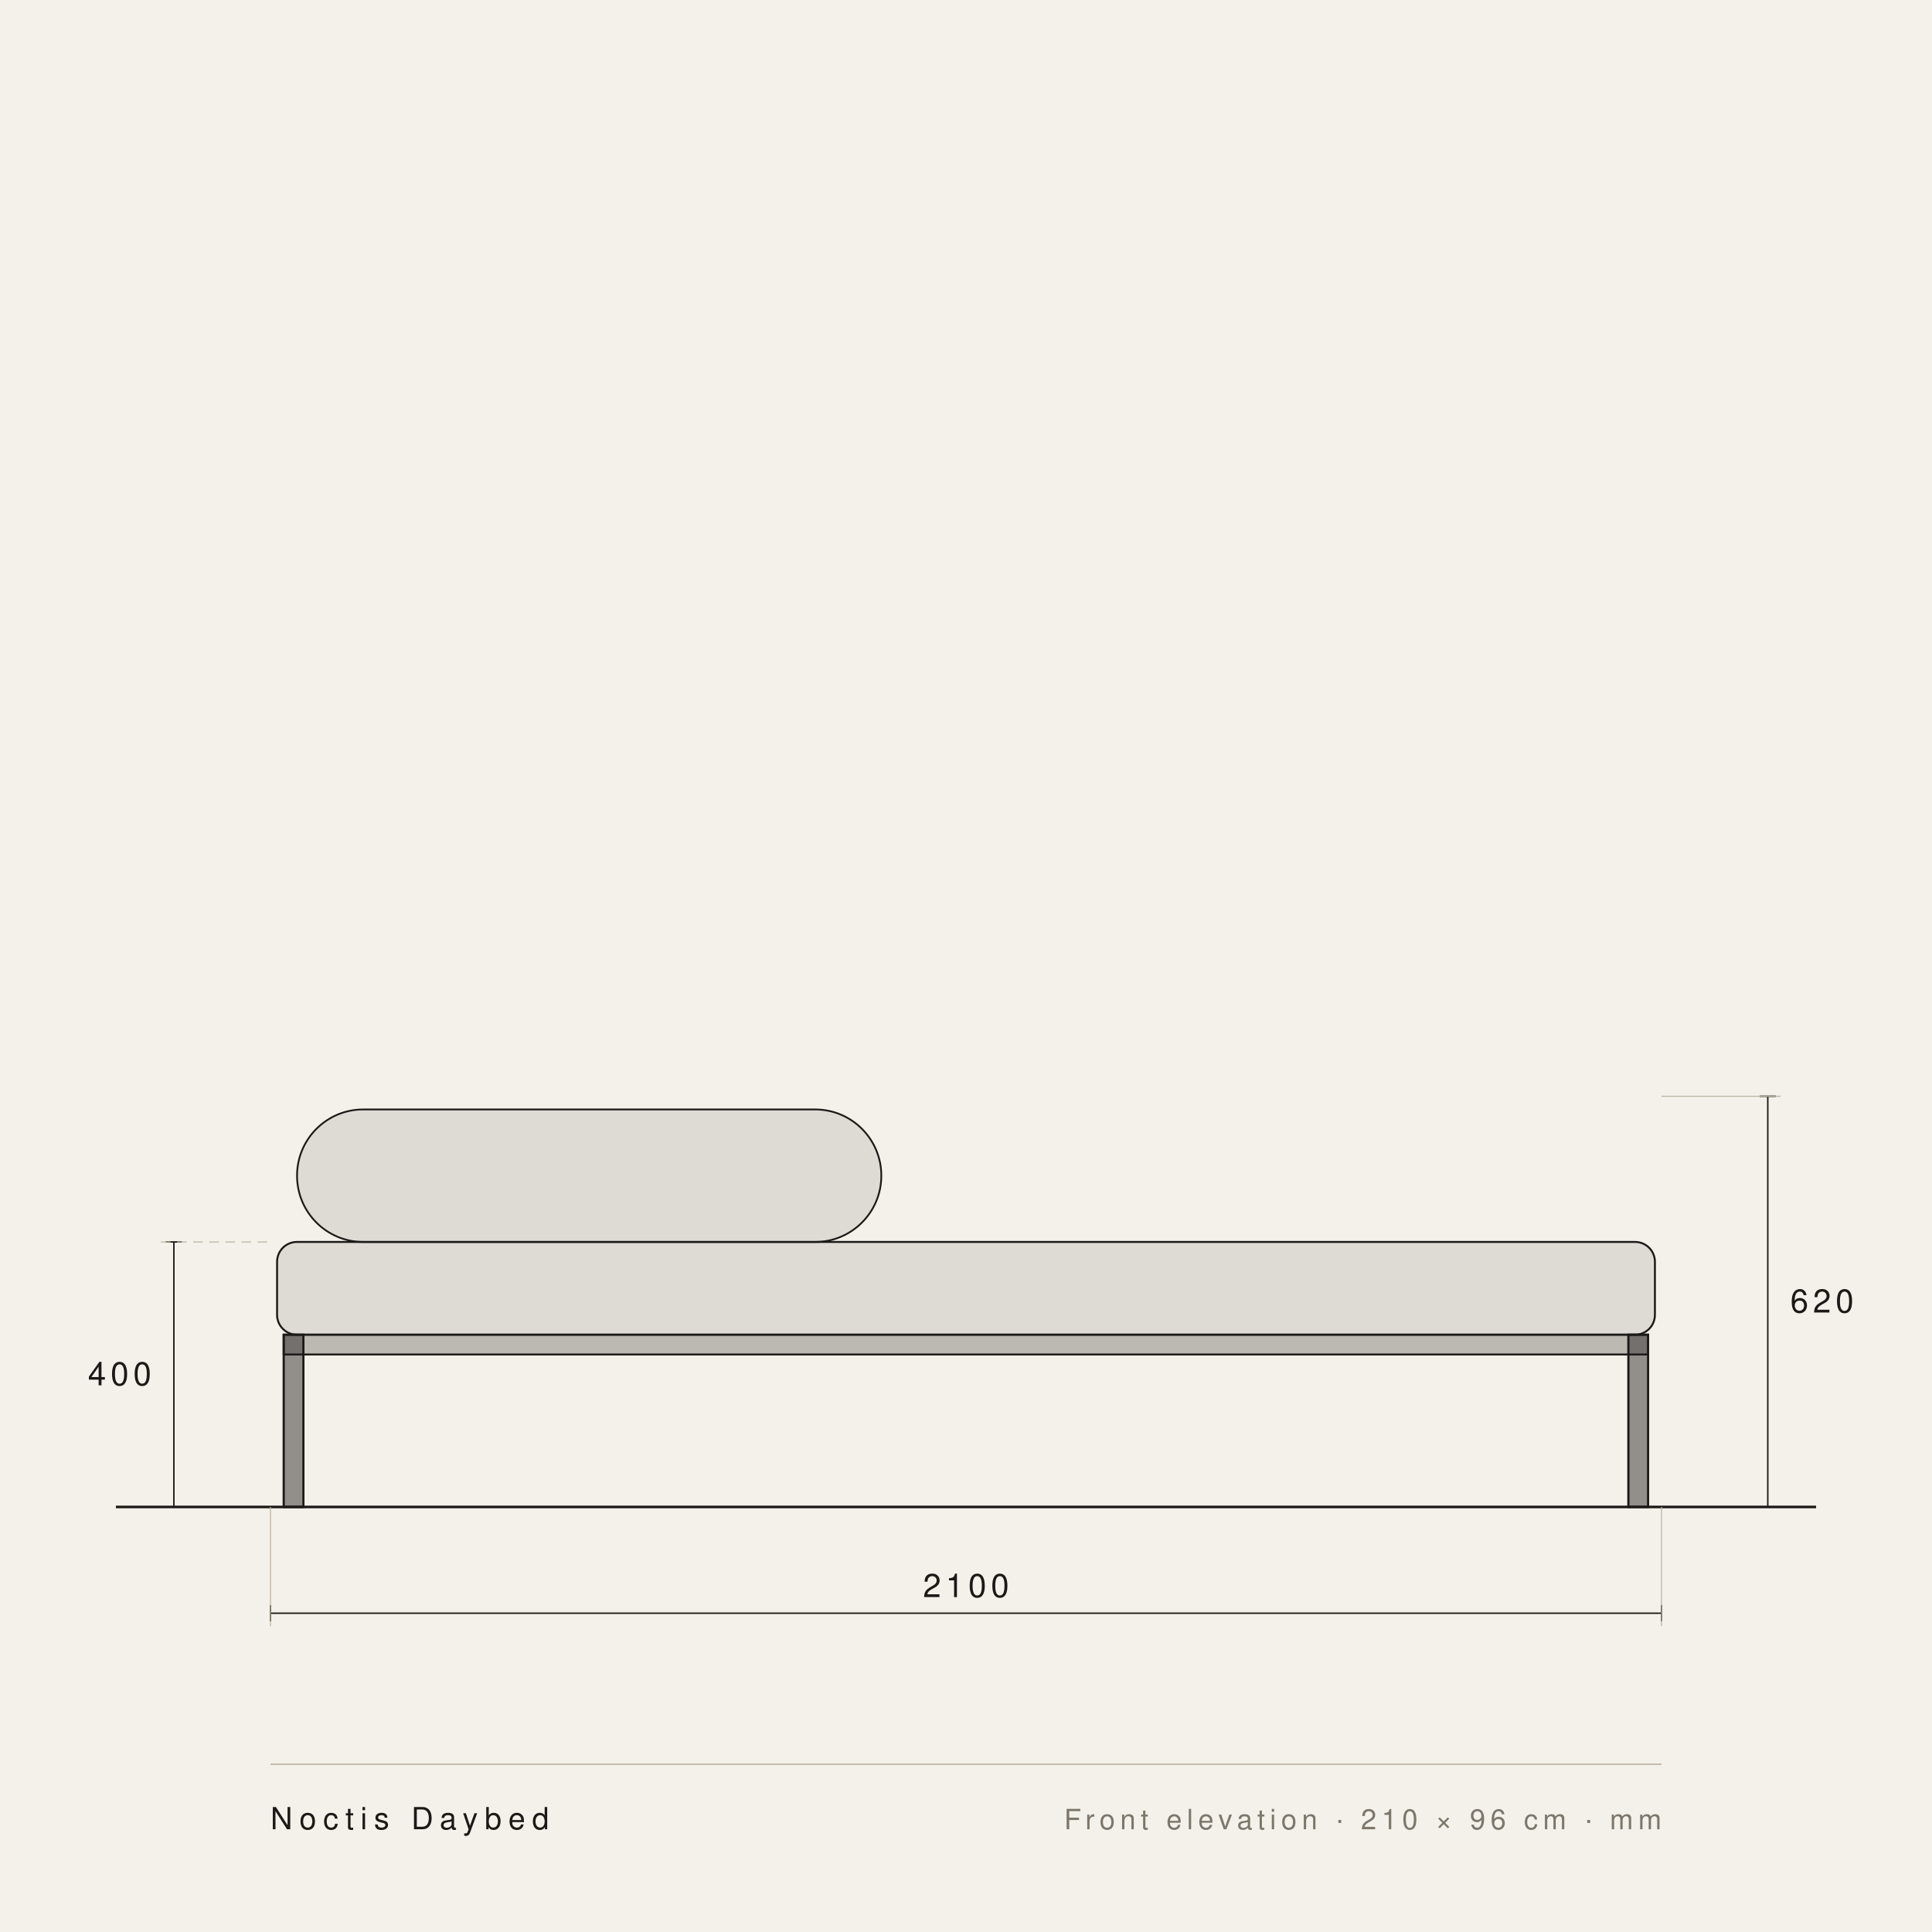
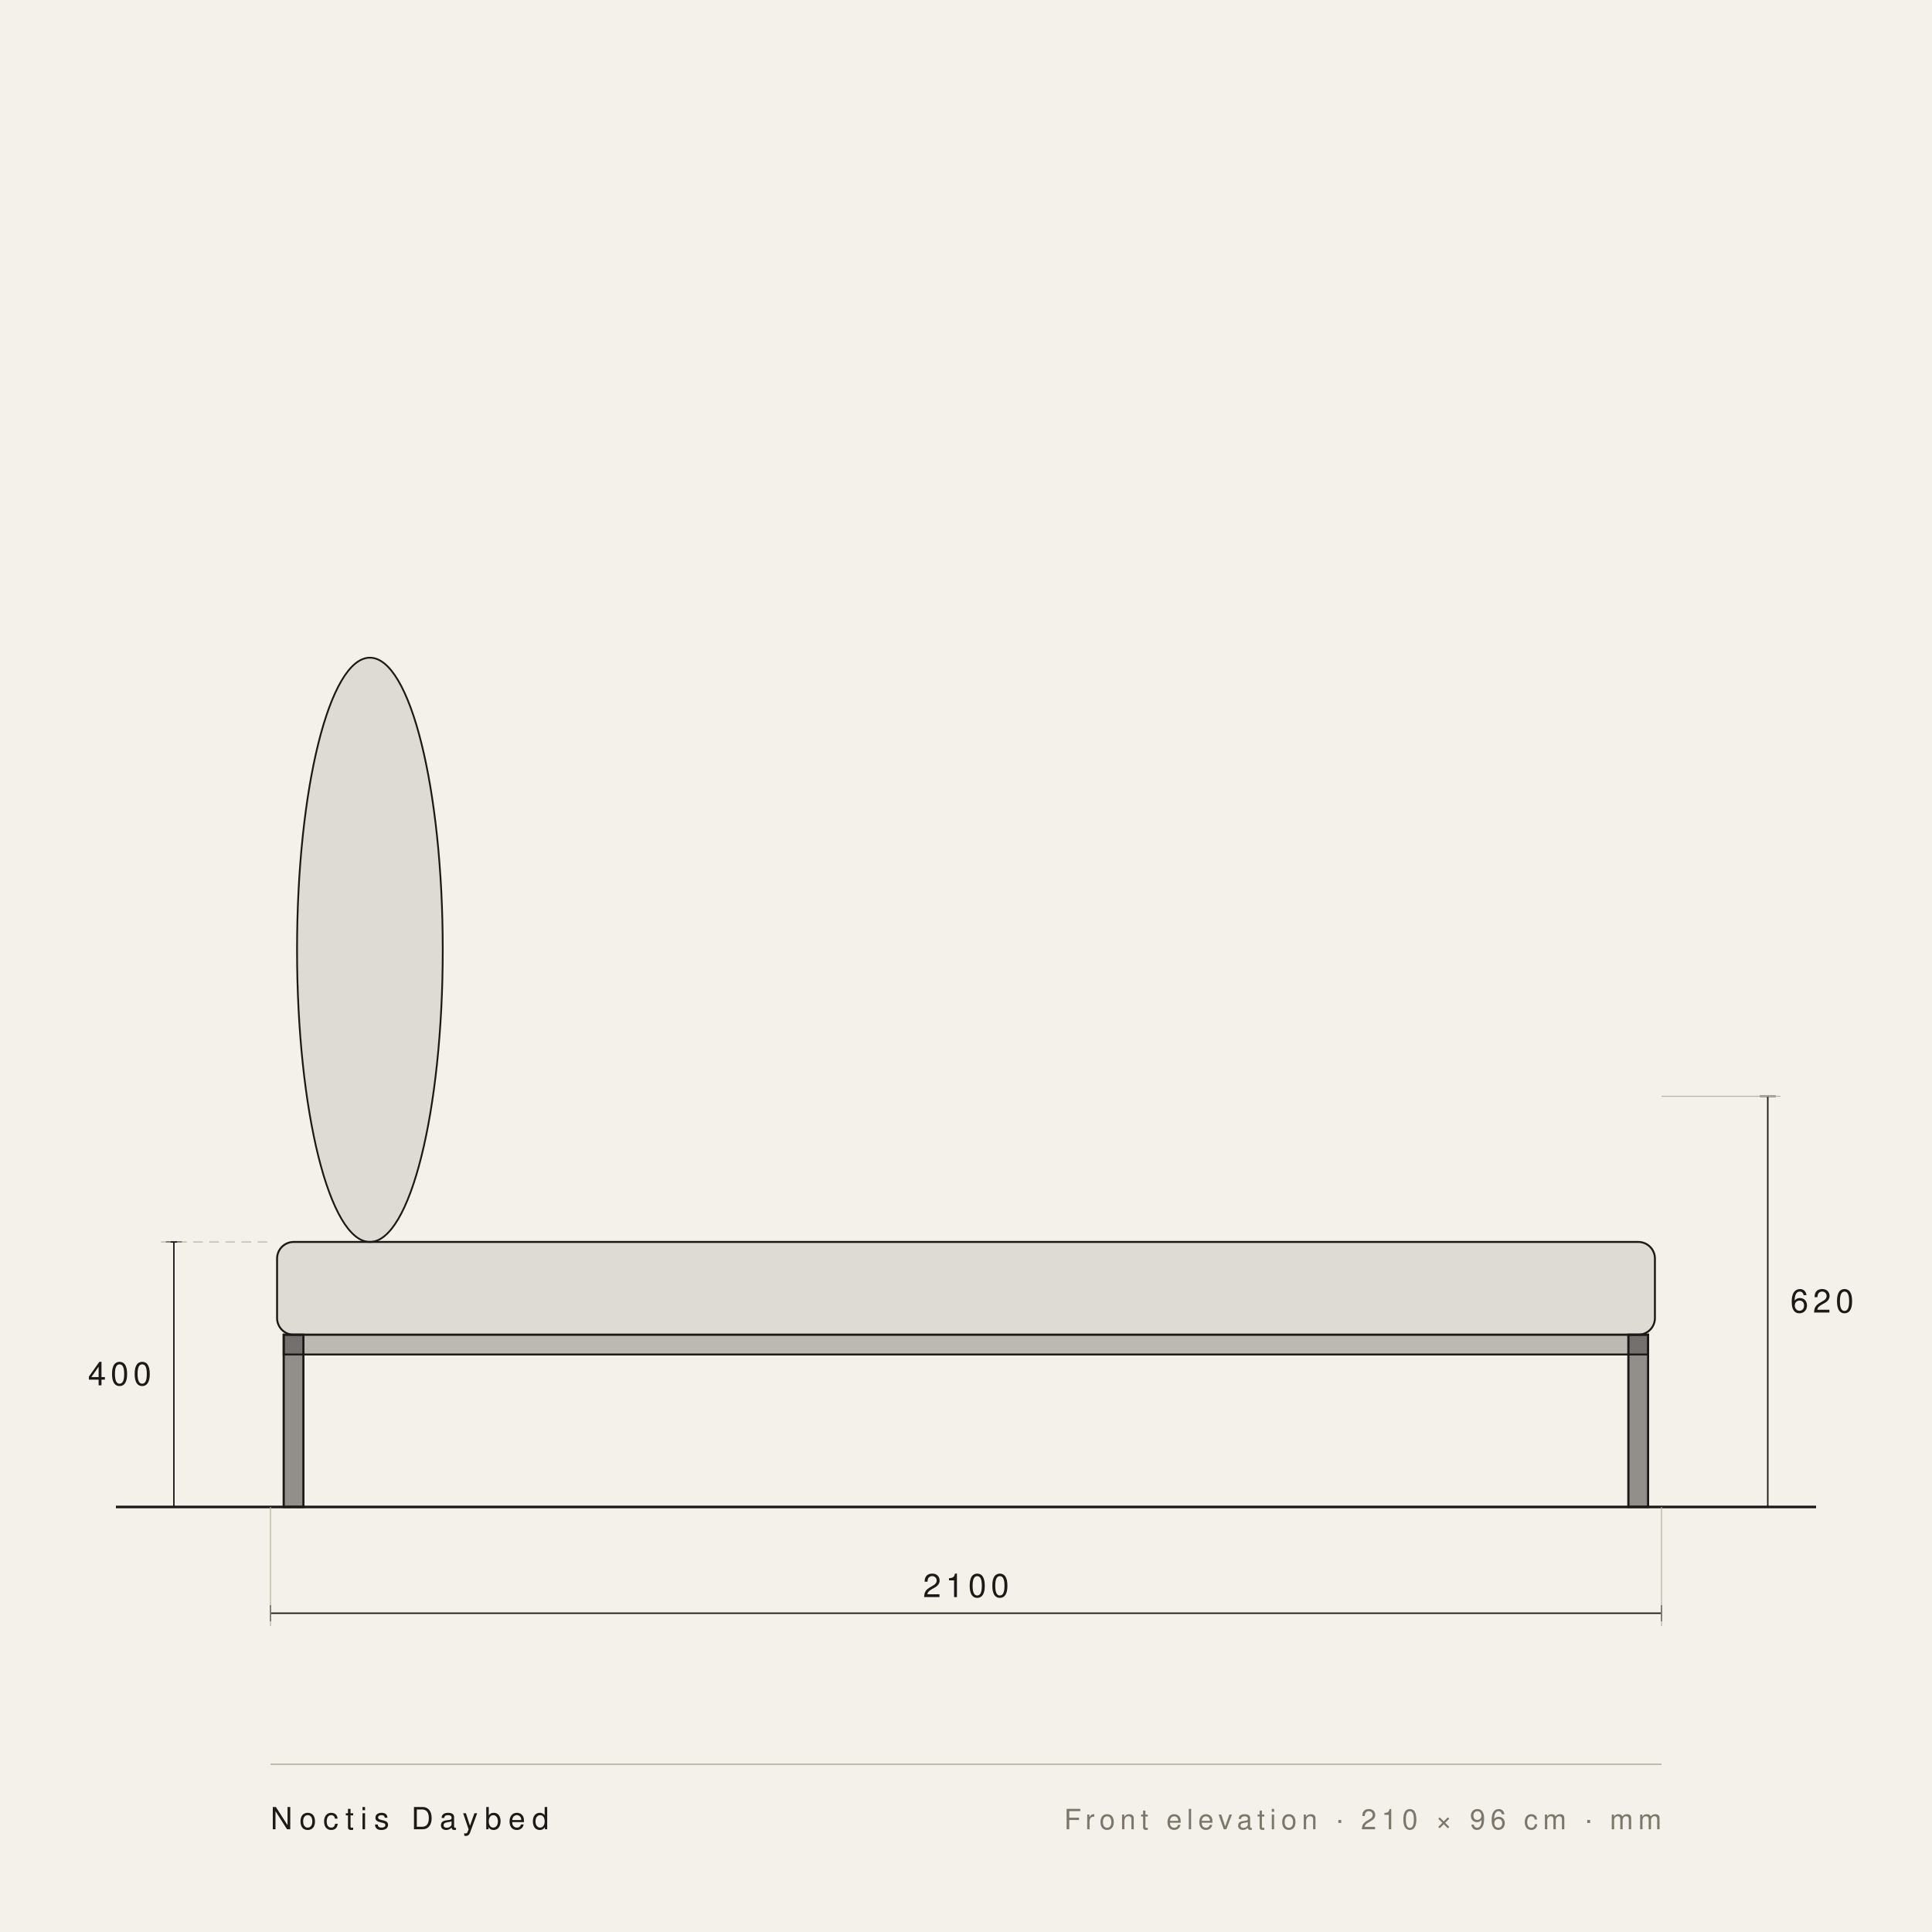
<svg xmlns="http://www.w3.org/2000/svg" width="1200" height="1200" viewBox="0 0 1200 1200" role="img" aria-label="Scale elevation drawing of the Noctis Daybed">
  <style>
    .dim{font-family:Jost,'Helvetica Neue',Helvetica,Arial,sans-serif;font-size:20.2px;letter-spacing:0.14em;fill:#1b1a17}
    .lbl{font-family:Jost,'Helvetica Neue',Helvetica,Arial,sans-serif;font-size:19.0px;letter-spacing:0.22em;text-transform:uppercase;fill:#1b1a17}
    .lblq{font-family:Jost,'Helvetica Neue',Helvetica,Arial,sans-serif;font-size:17.4px;letter-spacing:0.18em;text-transform:uppercase;fill:#7c766b}
  </style>
  <rect width="1200" height="1200" fill="#f4f1ea" />
  <line x1="72.0" y1="936.0" x2="1128.0" y2="936.0" stroke="#1b1a17" stroke-width="1.6" />
  <rect x="176.2" y="829.0" width="12.3" height="107.0" fill="#1b1a17" fill-opacity="0.26" stroke="#1b1a17" stroke-width="1.2" />
  <rect x="1011.4" y="829.0" width="12.3" height="107.0" fill="#1b1a17" fill-opacity="0.26" stroke="#1b1a17" stroke-width="1.2" />
  <rect x="176.2" y="829.0" width="12.3" height="107.0" fill="#1b1a17" fill-opacity="0.26" stroke="#1b1a17" stroke-width="1.2" />
  <rect x="1011.4" y="829.0" width="12.3" height="107.0" fill="#1b1a17" fill-opacity="0.26" stroke="#1b1a17" stroke-width="1.2" />
  <rect x="176.2" y="829.0" width="847.5" height="12.3" fill="#1b1a17" fill-opacity="0.26" stroke="#1b1a17" stroke-width="1.2" />
-   <rect x="172.1" y="771.4" width="855.8" height="57.6" rx="12.3" fill="#1b1a17" fill-opacity="0.1" stroke="#1b1a17" stroke-width="1.2" />
-   <rect x="184.5" y="689.1" width="362.9" height="82.3" rx="41.1" fill="#1b1a17" fill-opacity="0.1" stroke="#1b1a17" stroke-width="1.1" />
+   <rect x="172.1" y="771.4" width="855.8" height="57.6" rx="10.3" fill="#1b1a17" fill-opacity="0.1" stroke="#1b1a17" stroke-width="1.2" />
+   <rect x="184.5" y="408.5" width="90.5" height="362.9" rx="181.4" fill="#1b1a17" fill-opacity="0.1" stroke="#1b1a17" stroke-width="1.1" />
  <line x1="168" y1="1002" x2="1032" y2="1002" stroke="#1b1a17" stroke-width="0.9" />
  <line x1="168.0" y1="997.0" x2="168.0" y2="1007.0" stroke="#1b1a17" stroke-width="0.9" />
  <line x1="1032.0" y1="997.0" x2="1032.0" y2="1007.0" stroke="#1b1a17" stroke-width="0.9" />
  <line x1="168" y1="936" x2="168" y2="1010" stroke="#b9b1a1" stroke-width="0.6" />
  <line x1="1032" y1="936" x2="1032" y2="1010" stroke="#b9b1a1" stroke-width="0.6" />
  <text x="600.0" y="992.0" class="dim" text-anchor="middle">2100</text>
  <line x1="1098" y1="936" x2="1098" y2="680.914" stroke="#1b1a17" stroke-width="0.9" />
  <line x1="1093.0" y1="936.0" x2="1103.0" y2="936.0" stroke="#1b1a17" stroke-width="0.9" />
  <line x1="1093.0" y1="680.9" x2="1103.0" y2="680.9" stroke="#1b1a17" stroke-width="0.9" />
  <line x1="1032" y1="680.914" x2="1106" y2="680.914" stroke="#b9b1a1" stroke-width="0.6" />
  <text x="1112.0" y="808.5" class="dim" text-anchor="start" dominant-baseline="middle">620</text>
  <line x1="108.0" y1="771.4" x2="108.0" y2="936.0" stroke="#1b1a17" stroke-width="0.9" />
  <line x1="103.0" y1="771.4" x2="113.0" y2="771.4" stroke="#1b1a17" stroke-width="0.9" />
  <line x1="103.0" y1="936.0" x2="113.0" y2="936.0" stroke="#1b1a17" stroke-width="0.9" />
  <line x1="100.0" y1="771.4" x2="168.0" y2="771.4" stroke="#b9b1a1" stroke-width="0.6" stroke-dasharray="6 4" />
  <text x="94.0" y="853.7" class="dim" text-anchor="end" dominant-baseline="middle">400</text>
  <g>
    <line x1="168.0" y1="1095.8" x2="1032.0" y2="1095.8" stroke="#b9b1a1" stroke-width="0.8" />
    <text x="168.0" y="1136.2" class="lbl">Noctis Daybed</text>
    <text x="1032.0" y="1136.2" class="lblq" text-anchor="end">Front elevation · 210 × 96 cm · mm</text>
  </g>
</svg>
